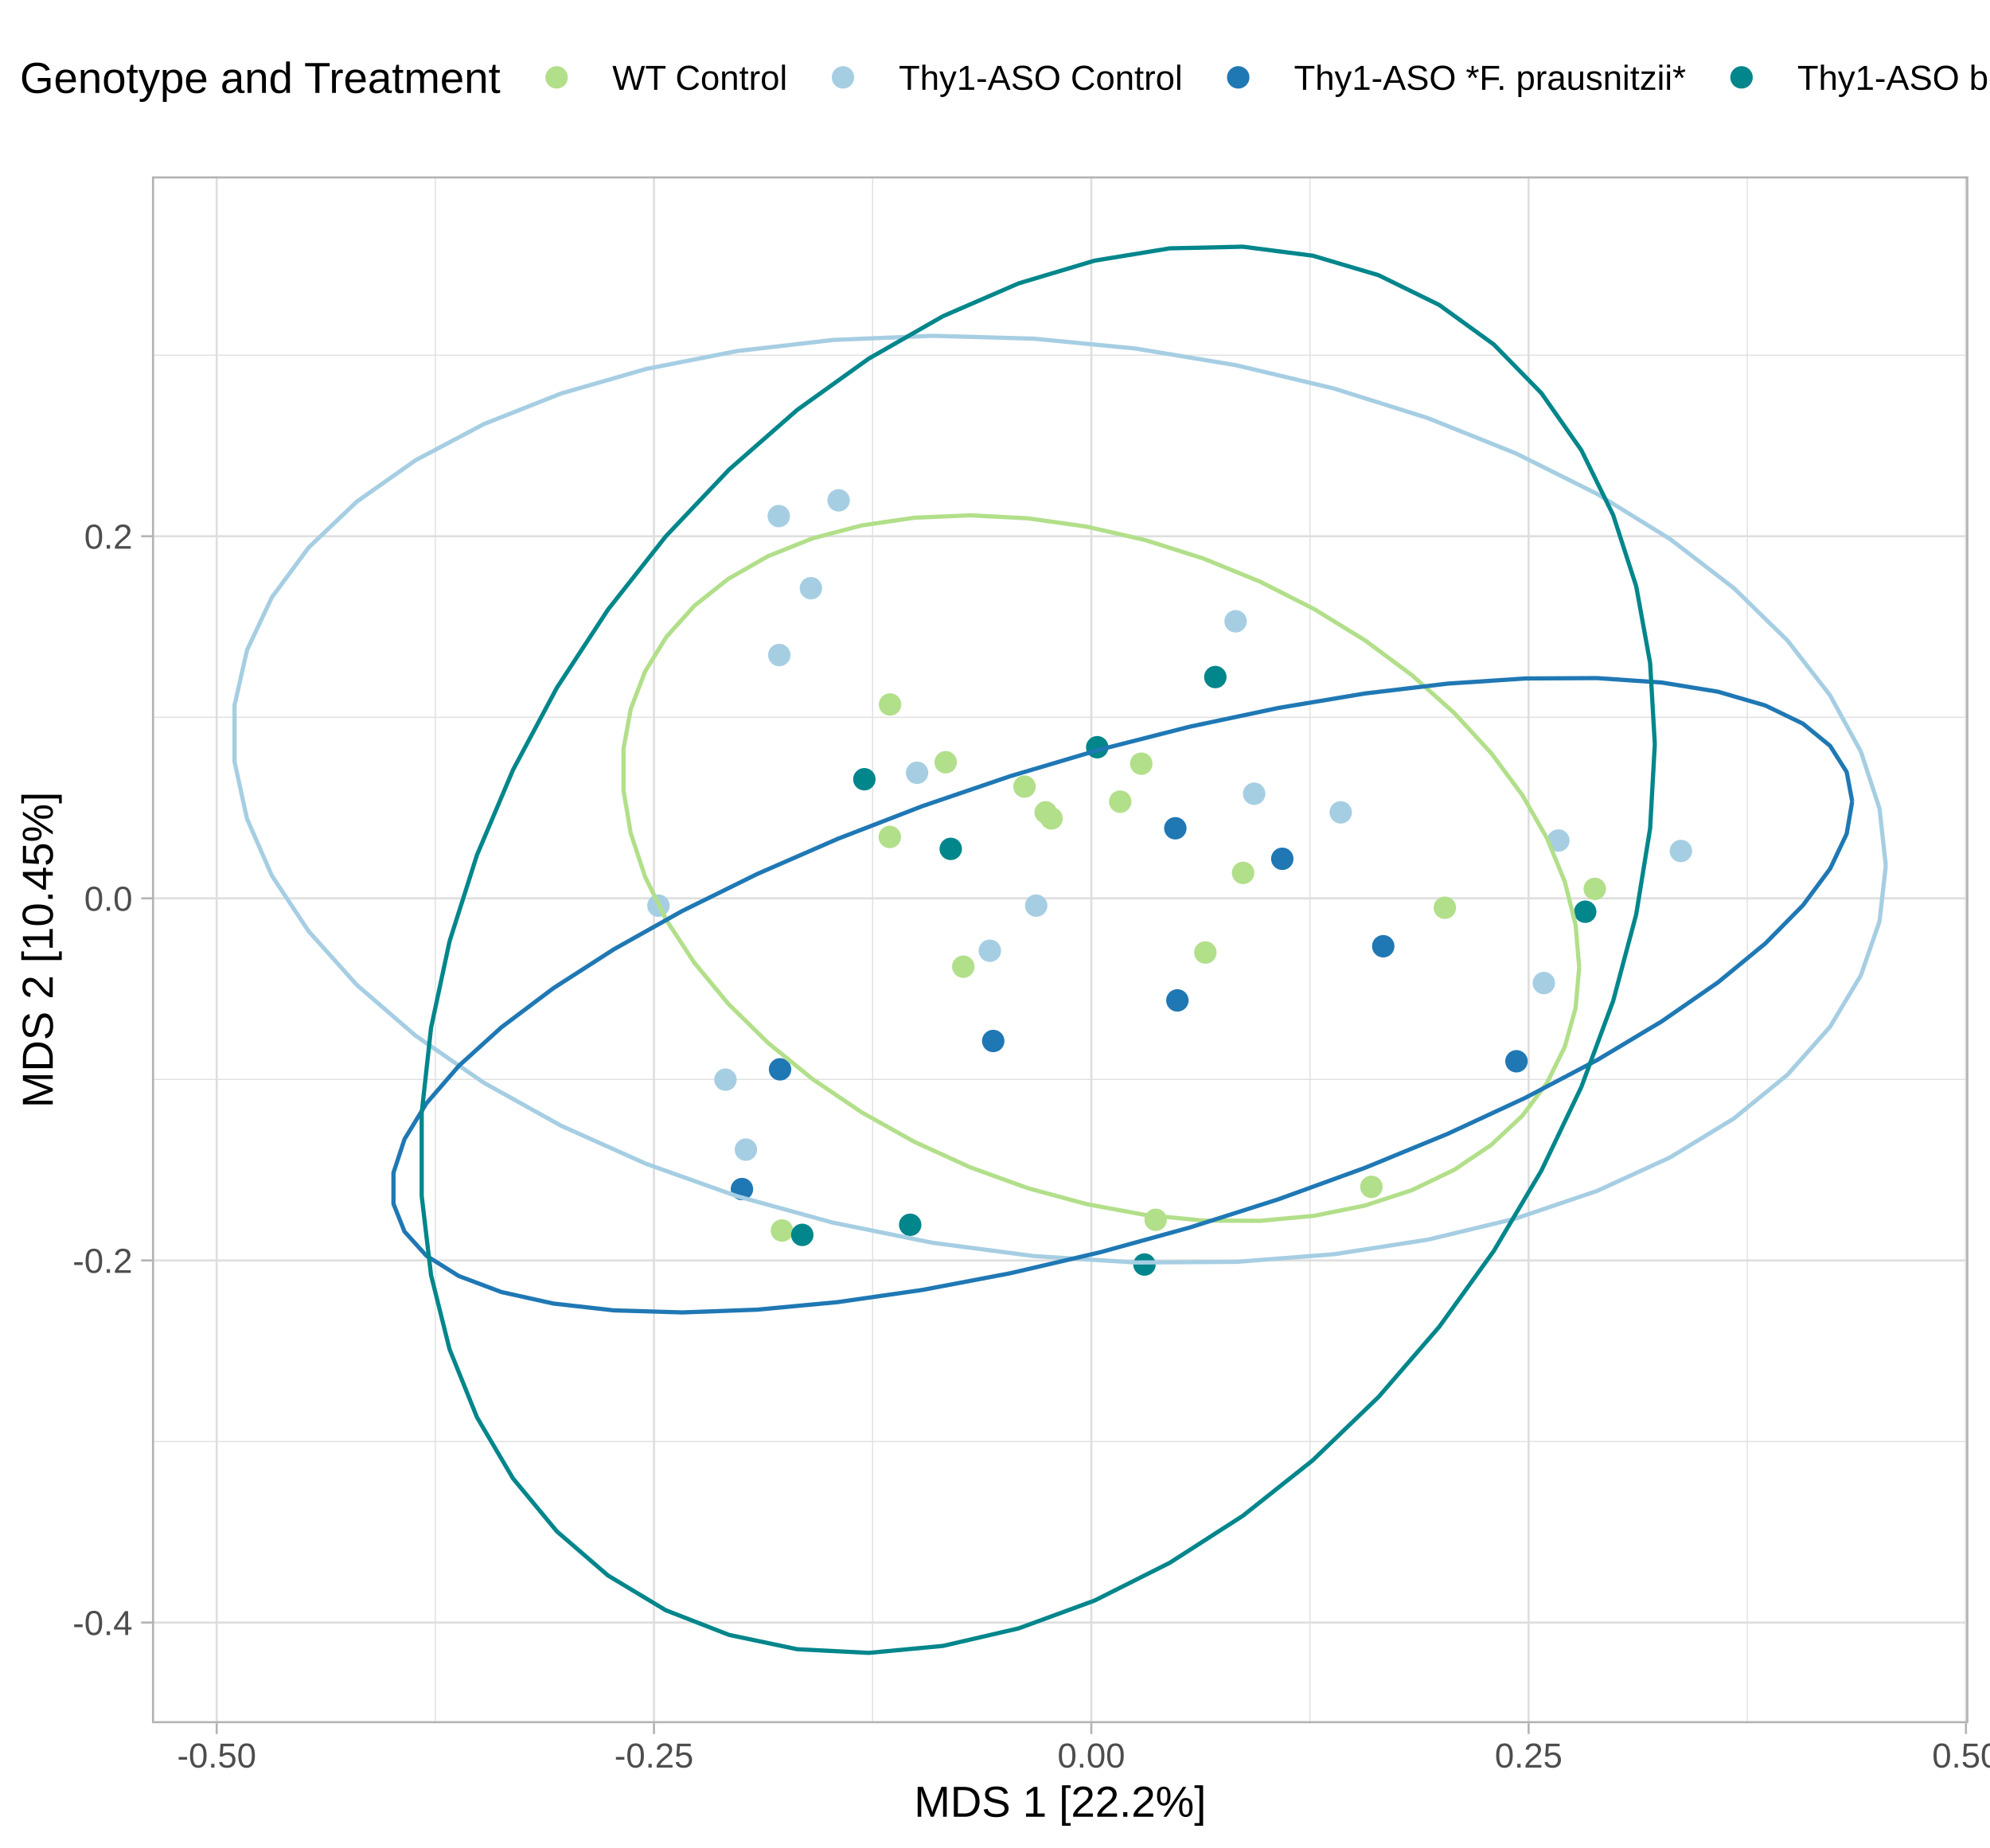
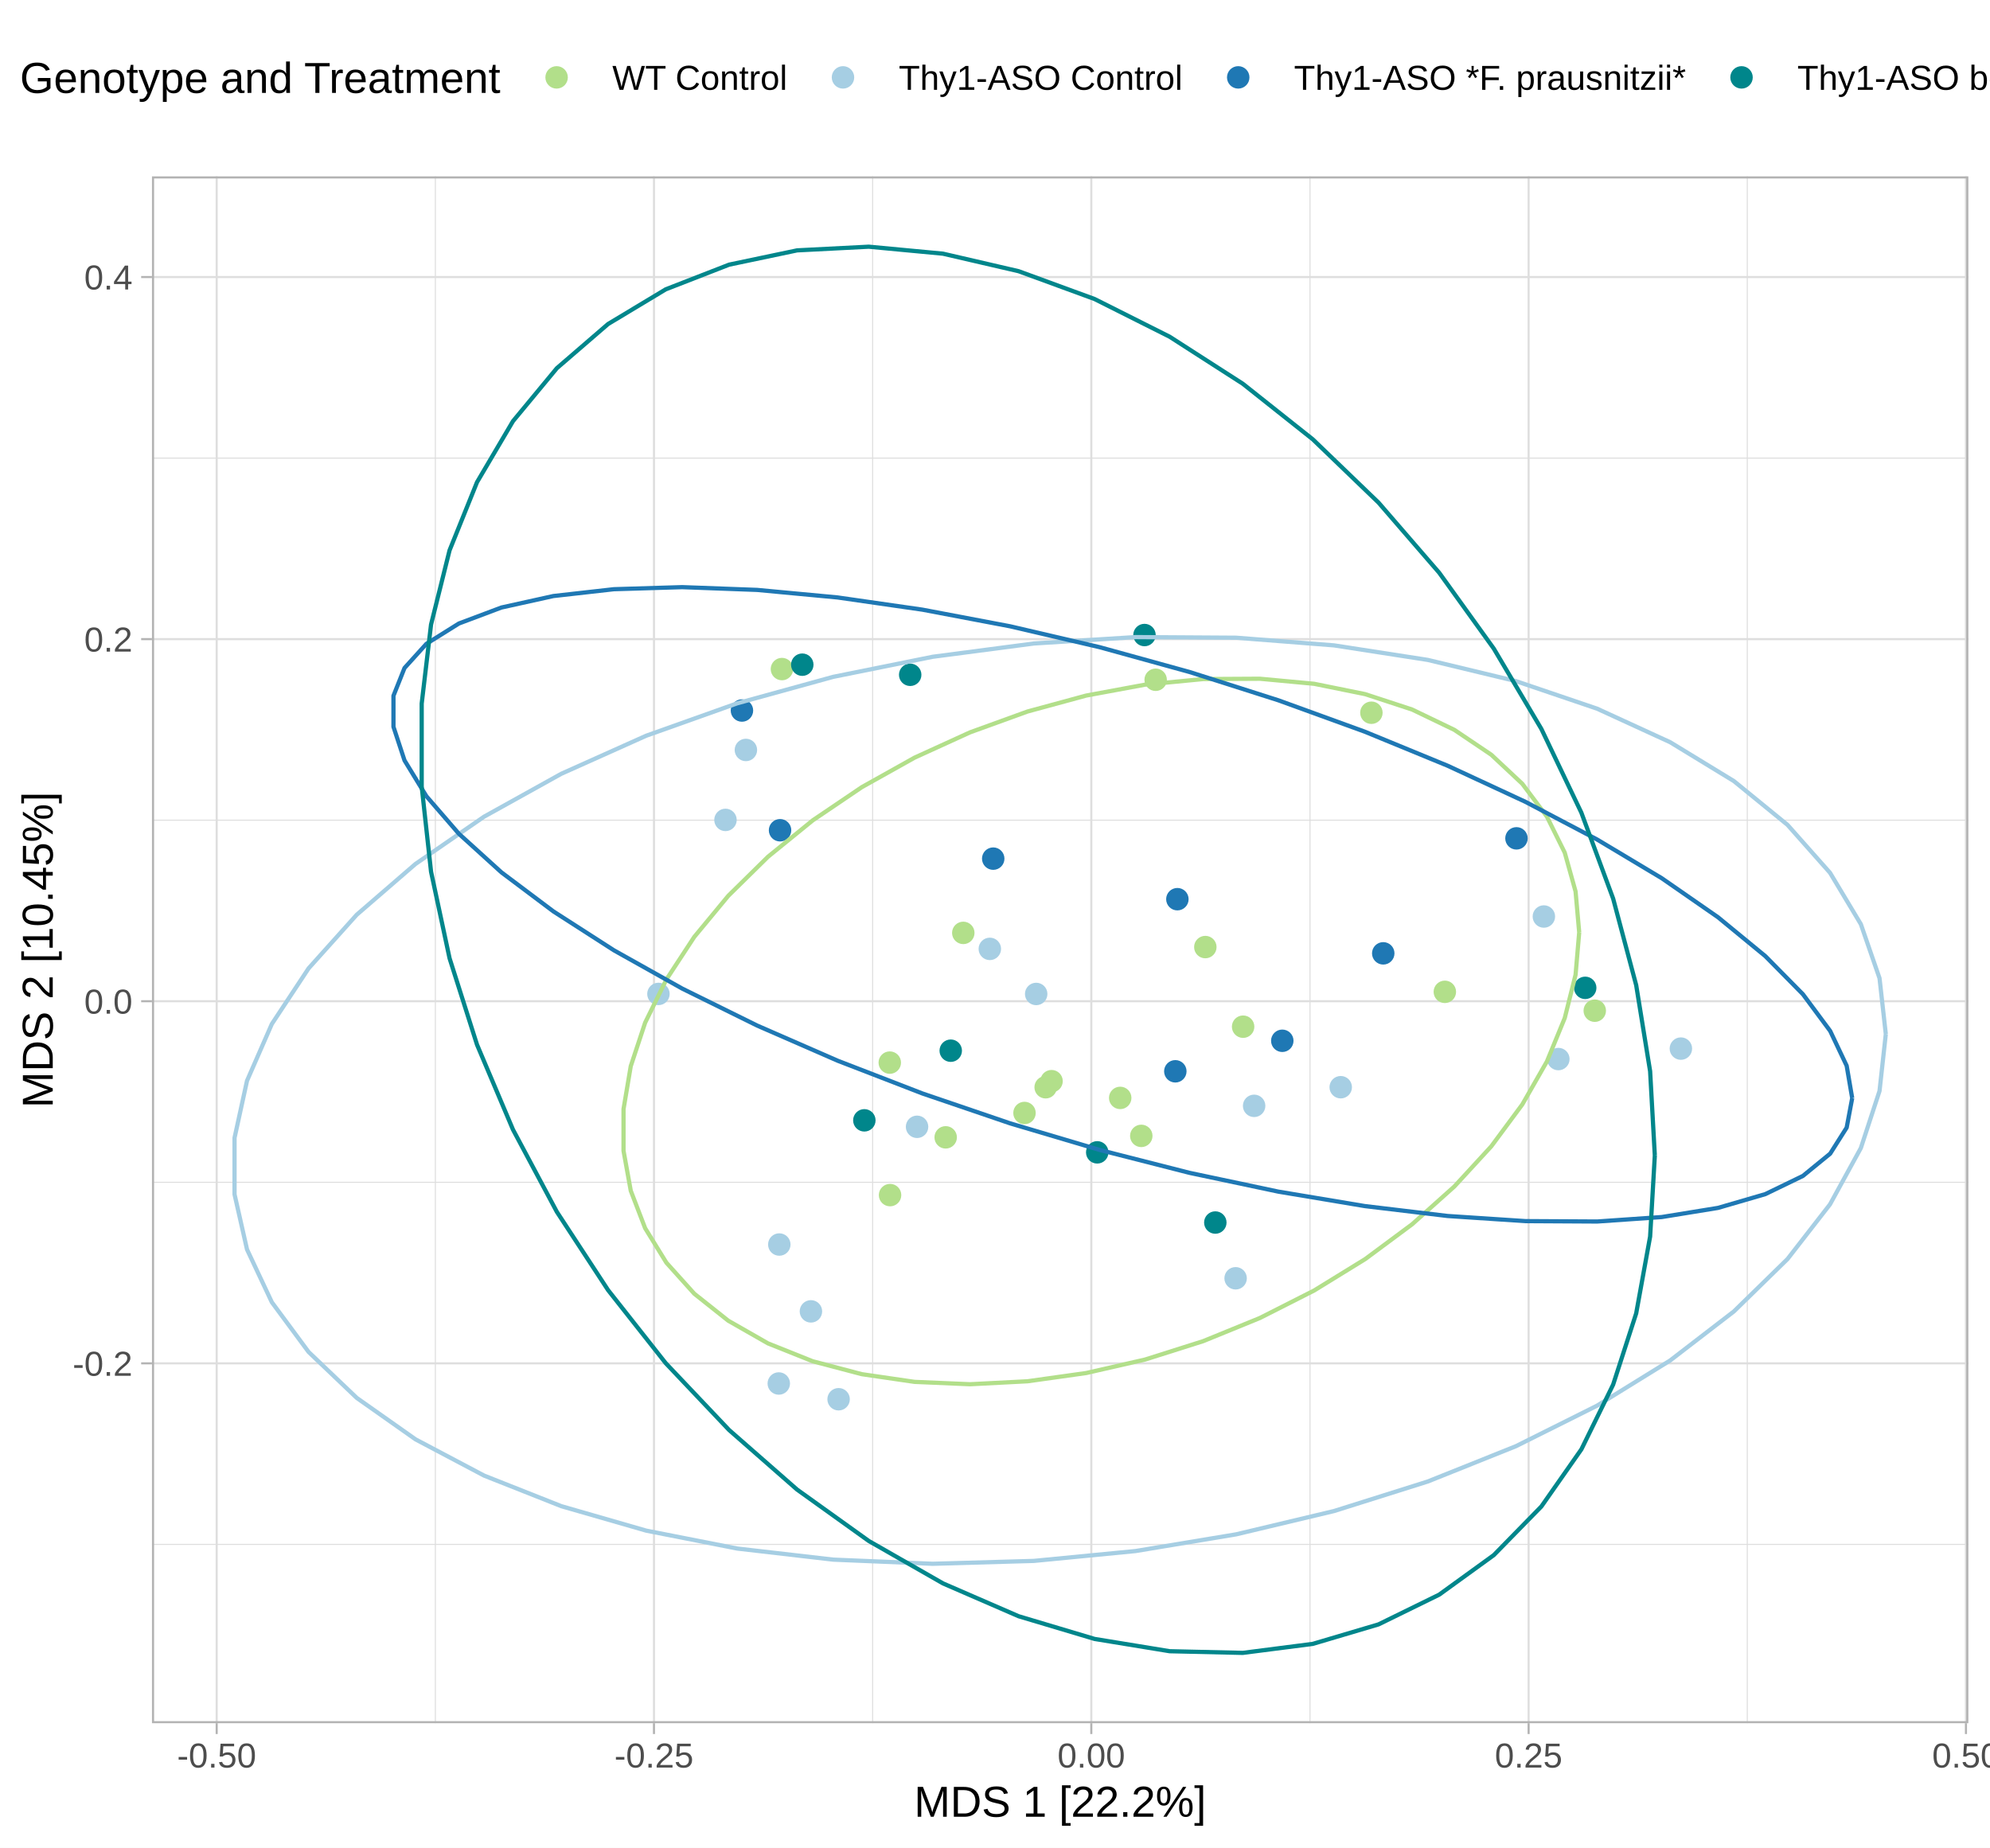
<svg xmlns="http://www.w3.org/2000/svg" width="504.00pt" height="468.00pt" viewBox="0 0 504.00 468.00">
  <g class="svglite">
    <defs>
      <style type="text/css">
    .svglite line, .svglite polyline, .svglite polygon, .svglite path, .svglite rect, .svglite circle {
      fill: none;
      stroke: #000000;
      stroke-linecap: round;
      stroke-linejoin: round;
      stroke-miterlimit: 10.00;
    }
    .svglite text {
      white-space: pre;
    }
    .svglite g.glyphgroup path {
      fill: inherit;
      stroke: none;
    }
  </style>
    </defs>
    <rect width="100%" height="100%" style="stroke: none; fill: #FFFFFF;" />
    <defs>
      <clipPath id="cpMC4wMHw1MDQuMDB8MC4wMHw0NjguMDA=">
        <rect x="0.00" y="0.00" width="504.00" height="468.00" />
      </clipPath>
    </defs>
    <g clip-path="url(#cpMC4wMHw1MDQuMDB8MC4wMHw0NjguMDA=)">
      <rect x="0.00" y="-0" width="504.00" height="468.00" style="stroke-width: 1.07; stroke: #FFFFFF; fill: #FFFFFF;" />
    </g>
    <defs>
      <clipPath id="cpMzguNDl8NDk4LjUyfDQ0LjY4fDQzNi41MA==">
        <rect x="38.49" y="44.68" width="460.03" height="391.83" />
      </clipPath>
    </defs>
    <g clip-path="url(#cpMzguNDl8NDk4LjUyfDQ0LjY4fDQzNi41MA==)">
      <rect x="38.49" y="44.68" width="460.03" height="391.83" style="stroke-width: 1.07; stroke: none; fill: #FFFFFF;" />
-       <polyline points="38.49,365.14 498.52,365.14 " style="stroke-width: 0.27; stroke: #DEDEDE; stroke-linecap: butt;" />
-       <polyline points="38.49,273.42 498.52,273.42 " style="stroke-width: 0.27; stroke: #DEDEDE; stroke-linecap: butt;" />
-       <polyline points="38.49,181.70 498.52,181.70 " style="stroke-width: 0.27; stroke: #DEDEDE; stroke-linecap: butt;" />
-       <polyline points="38.49,89.97 498.52,89.97 " style="stroke-width: 0.27; stroke: #DEDEDE; stroke-linecap: butt;" />
+       <polyline points="38.49,391.21 498.52,391.21 " style="stroke-width: 0.27; stroke: #DEDEDE; stroke-linecap: butt;" />
+       <polyline points="38.49,299.48 498.52,299.48 " style="stroke-width: 0.27; stroke: #DEDEDE; stroke-linecap: butt;" />
+       <polyline points="38.49,207.76 498.52,207.76 " style="stroke-width: 0.27; stroke: #DEDEDE; stroke-linecap: butt;" />
+       <polyline points="38.49,116.04 498.52,116.04 " style="stroke-width: 0.27; stroke: #DEDEDE; stroke-linecap: butt;" />
      <polyline points="110.26,436.50 110.26,44.68 " style="stroke-width: 0.27; stroke: #DEDEDE; stroke-linecap: butt;" />
      <polyline points="221.01,436.50 221.01,44.68 " style="stroke-width: 0.27; stroke: #DEDEDE; stroke-linecap: butt;" />
      <polyline points="331.77,436.50 331.77,44.68 " style="stroke-width: 0.27; stroke: #DEDEDE; stroke-linecap: butt;" />
      <polyline points="442.53,436.50 442.53,44.68 " style="stroke-width: 0.27; stroke: #DEDEDE; stroke-linecap: butt;" />
-       <polyline points="38.49,411.01 498.52,411.01 " style="stroke-width: 0.53; stroke: #DEDEDE; stroke-linecap: butt;" />
-       <polyline points="38.49,319.28 498.52,319.28 " style="stroke-width: 0.53; stroke: #DEDEDE; stroke-linecap: butt;" />
-       <polyline points="38.49,227.56 498.52,227.56 " style="stroke-width: 0.53; stroke: #DEDEDE; stroke-linecap: butt;" />
-       <polyline points="38.49,135.84 498.52,135.84 " style="stroke-width: 0.53; stroke: #DEDEDE; stroke-linecap: butt;" />
+       <polyline points="38.49,345.35 498.52,345.35 " style="stroke-width: 0.53; stroke: #DEDEDE; stroke-linecap: butt;" />
+       <polyline points="38.49,253.62 498.52,253.62 " style="stroke-width: 0.53; stroke: #DEDEDE; stroke-linecap: butt;" />
+       <polyline points="38.49,161.90 498.52,161.90 " style="stroke-width: 0.53; stroke: #DEDEDE; stroke-linecap: butt;" />
+       <polyline points="38.49,70.18 498.52,70.18 " style="stroke-width: 0.53; stroke: #DEDEDE; stroke-linecap: butt;" />
      <polyline points="54.88,436.50 54.88,44.68 " style="stroke-width: 0.53; stroke: #DEDEDE; stroke-linecap: butt;" />
      <polyline points="165.63,436.50 165.63,44.68 " style="stroke-width: 0.53; stroke: #DEDEDE; stroke-linecap: butt;" />
      <polyline points="276.39,436.50 276.39,44.68 " style="stroke-width: 0.53; stroke: #DEDEDE; stroke-linecap: butt;" />
      <polyline points="387.15,436.50 387.15,44.68 " style="stroke-width: 0.53; stroke: #DEDEDE; stroke-linecap: butt;" />
      <polyline points="497.91,436.50 497.91,44.68 " style="stroke-width: 0.53; stroke: #DEDEDE; stroke-linecap: butt;" />
-       <circle cx="243.97" cy="244.87" r="2.49" style="stroke-width: 0.71; stroke: #B2DF8A; fill: #B2DF8A;" />
-       <circle cx="347.33" cy="300.64" r="2.49" style="stroke-width: 0.71; stroke: #B2DF8A; fill: #B2DF8A;" />
-       <circle cx="305.27" cy="241.28" r="2.49" style="stroke-width: 0.71; stroke: #B2DF8A; fill: #B2DF8A;" />
-       <circle cx="266.32" cy="207.31" r="2.49" style="stroke-width: 0.71; stroke: #B2DF8A; fill: #B2DF8A;" />
-       <circle cx="264.83" cy="205.77" r="2.49" style="stroke-width: 0.71; stroke: #B2DF8A; fill: #B2DF8A;" />
-       <circle cx="225.35" cy="212.01" r="2.49" style="stroke-width: 0.71; stroke: #B2DF8A; fill: #B2DF8A;" />
-       <circle cx="283.71" cy="203.07" r="2.49" style="stroke-width: 0.71; stroke: #B2DF8A; fill: #B2DF8A;" />
-       <circle cx="314.84" cy="221.11" r="2.49" style="stroke-width: 0.71; stroke: #B2DF8A; fill: #B2DF8A;" />
-       <circle cx="262.43" cy="229.40" r="2.49" style="stroke-width: 0.71; stroke: #A6CEE3; fill: #A6CEE3;" />
-       <circle cx="166.76" cy="229.41" r="2.49" style="stroke-width: 0.71; stroke: #A6CEE3; fill: #A6CEE3;" />
-       <circle cx="183.74" cy="273.49" r="2.49" style="stroke-width: 0.71; stroke: #A6CEE3; fill: #A6CEE3;" />
-       <circle cx="188.91" cy="291.21" r="2.49" style="stroke-width: 0.71; stroke: #A6CEE3; fill: #A6CEE3;" />
-       <circle cx="339.56" cy="205.78" r="2.49" style="stroke-width: 0.71; stroke: #A6CEE3; fill: #A6CEE3;" />
-       <circle cx="212.39" cy="126.74" r="2.49" style="stroke-width: 0.71; stroke: #A6CEE3; fill: #A6CEE3;" />
-       <circle cx="205.38" cy="149.00" r="2.49" style="stroke-width: 0.71; stroke: #A6CEE3; fill: #A6CEE3;" />
-       <circle cx="197.24" cy="130.73" r="2.49" style="stroke-width: 0.71; stroke: #A6CEE3; fill: #A6CEE3;" />
-       <circle cx="187.91" cy="301.20" r="2.49" style="stroke-width: 0.71; stroke: #1F78B4; fill: #1F78B4;" />
-       <circle cx="197.56" cy="270.87" r="2.49" style="stroke-width: 0.71; stroke: #1F78B4; fill: #1F78B4;" />
-       <circle cx="251.55" cy="263.69" r="2.49" style="stroke-width: 0.71; stroke: #1F78B4; fill: #1F78B4;" />
-       <circle cx="298.19" cy="253.41" r="2.49" style="stroke-width: 0.71; stroke: #1F78B4; fill: #1F78B4;" />
-       <circle cx="324.76" cy="217.54" r="2.49" style="stroke-width: 0.71; stroke: #1F78B4; fill: #1F78B4;" />
-       <circle cx="297.67" cy="209.81" r="2.49" style="stroke-width: 0.71; stroke: #1F78B4; fill: #1F78B4;" />
-       <circle cx="384.07" cy="268.83" r="2.49" style="stroke-width: 0.71; stroke: #1F78B4; fill: #1F78B4;" />
-       <circle cx="350.33" cy="239.69" r="2.49" style="stroke-width: 0.71; stroke: #1F78B4; fill: #1F78B4;" />
-       <circle cx="292.69" cy="308.99" r="2.49" style="stroke-width: 0.71; stroke: #B2DF8A; fill: #B2DF8A;" />
-       <circle cx="198.04" cy="311.70" r="2.49" style="stroke-width: 0.71; stroke: #B2DF8A; fill: #B2DF8A;" />
-       <circle cx="239.51" cy="193.08" r="2.49" style="stroke-width: 0.71; stroke: #B2DF8A; fill: #B2DF8A;" />
-       <circle cx="289.05" cy="193.45" r="2.49" style="stroke-width: 0.71; stroke: #B2DF8A; fill: #B2DF8A;" />
-       <circle cx="259.47" cy="199.25" r="2.49" style="stroke-width: 0.71; stroke: #B2DF8A; fill: #B2DF8A;" />
-       <circle cx="365.93" cy="229.94" r="2.49" style="stroke-width: 0.71; stroke: #B2DF8A; fill: #B2DF8A;" />
-       <circle cx="403.90" cy="225.16" r="2.49" style="stroke-width: 0.71; stroke: #B2DF8A; fill: #B2DF8A;" />
-       <circle cx="225.42" cy="178.45" r="2.49" style="stroke-width: 0.71; stroke: #B2DF8A; fill: #B2DF8A;" />
-       <circle cx="232.26" cy="195.75" r="2.49" style="stroke-width: 0.71; stroke: #A6CEE3; fill: #A6CEE3;" />
-       <circle cx="391.01" cy="249.02" r="2.49" style="stroke-width: 0.71; stroke: #A6CEE3; fill: #A6CEE3;" />
-       <circle cx="197.37" cy="165.93" r="2.49" style="stroke-width: 0.71; stroke: #A6CEE3; fill: #A6CEE3;" />
-       <circle cx="250.69" cy="240.83" r="2.49" style="stroke-width: 0.71; stroke: #A6CEE3; fill: #A6CEE3;" />
-       <circle cx="317.63" cy="201.06" r="2.49" style="stroke-width: 0.71; stroke: #A6CEE3; fill: #A6CEE3;" />
-       <circle cx="425.71" cy="215.56" r="2.49" style="stroke-width: 0.71; stroke: #A6CEE3; fill: #A6CEE3;" />
-       <circle cx="312.94" cy="157.38" r="2.49" style="stroke-width: 0.71; stroke: #A6CEE3; fill: #A6CEE3;" />
-       <circle cx="394.68" cy="212.91" r="2.49" style="stroke-width: 0.71; stroke: #A6CEE3; fill: #A6CEE3;" />
-       <circle cx="240.79" cy="215.03" r="2.49" style="stroke-width: 0.71; stroke: #00868B; fill: #00868B;" />
-       <circle cx="230.52" cy="310.25" r="2.49" style="stroke-width: 0.71; stroke: #00868B; fill: #00868B;" />
-       <circle cx="289.86" cy="320.32" r="2.49" style="stroke-width: 0.71; stroke: #00868B; fill: #00868B;" />
-       <circle cx="203.19" cy="312.81" r="2.49" style="stroke-width: 0.71; stroke: #00868B; fill: #00868B;" />
-       <circle cx="277.89" cy="189.28" r="2.49" style="stroke-width: 0.71; stroke: #00868B; fill: #00868B;" />
-       <circle cx="218.91" cy="197.39" r="2.49" style="stroke-width: 0.71; stroke: #00868B; fill: #00868B;" />
-       <circle cx="401.48" cy="230.95" r="2.49" style="stroke-width: 0.71; stroke: #00868B; fill: #00868B;" />
-       <circle cx="307.80" cy="171.50" r="2.49" style="stroke-width: 0.71; stroke: #00868B; fill: #00868B;" />
-       <polyline points="399.96,245.01 399.04,234.27 396.30,223.31 391.78,212.30 385.55,201.41 377.69,190.80 368.34,180.63 357.64,171.06 345.74,162.23 332.82,154.28 319.09,147.32 304.74,141.46 290.00,136.79 275.10,133.38 260.24,131.29 245.68,130.54 231.61,131.14 218.26,133.09 205.83,136.36 194.50,140.89 184.45,146.63 175.84,153.47 168.78,161.33 163.39,170.07 159.75,179.57 157.92,189.68 157.92,200.25 159.75,211.11 163.39,222.12 168.78,233.09 175.84,243.86 184.45,254.27 194.50,264.15 205.83,273.37 218.26,281.78 231.61,289.25 245.68,295.67 260.24,300.95 275.10,304.99 290.00,307.75 304.74,309.18 319.09,309.25 332.82,307.97 345.74,305.36 357.64,301.45 368.34,296.30 377.69,290.00 385.55,282.64 391.78,274.33 396.30,265.19 399.04,255.36 399.96,245.01 " style="stroke-width: 1.07; stroke: #B2DF8A; stroke-linecap: butt;" />
-       <polyline points="477.61,219.24 476.02,204.82 471.29,190.38 463.48,176.11 452.71,162.25 439.14,148.99 422.98,136.55 404.48,125.11 383.92,114.84 361.60,105.90 337.87,98.42 313.08,92.52 287.62,88.29 261.86,85.79 236.20,85.06 211.03,86.11 186.72,88.92 163.65,93.46 142.17,99.65 122.60,107.40 105.24,116.59 90.35,127.08 78.16,138.71 68.85,151.31 62.56,164.69 59.40,178.64 59.40,192.96 62.56,207.41 68.85,221.80 78.16,235.89 90.35,249.47 105.24,262.34 122.60,274.31 142.17,285.19 163.65,294.81 186.72,303.03 211.03,309.73 236.20,314.81 261.86,318.18 287.62,319.80 313.08,319.64 337.87,317.70 361.60,314.02 383.92,308.65 404.48,301.67 422.98,293.18 439.14,283.32 452.71,272.24 463.48,260.10 471.29,247.08 476.02,233.39 477.61,219.24 " style="stroke-width: 1.07; stroke: #A6CEE3; stroke-linecap: butt;" />
-       <polyline points="469.10,203.01 467.70,195.55 463.52,188.95 456.62,183.31 447.10,178.71 435.12,175.22 420.85,172.89 404.50,171.77 386.34,171.86 366.62,173.17 345.65,175.67 323.76,179.33 301.26,184.09 278.51,189.89 255.84,196.62 233.60,204.20 212.13,212.50 191.75,221.40 172.77,230.77 155.48,240.46 140.15,250.32 126.99,260.22 116.22,269.98 108.00,279.48 102.45,288.56 99.65,297.08 99.65,304.93 102.45,311.97 108.00,318.10 116.22,323.24 126.99,327.29 140.15,330.20 155.48,331.93 172.77,332.45 191.75,331.75 212.13,329.84 233.60,326.75 255.84,322.53 278.51,317.24 301.26,310.96 323.76,303.79 345.65,295.84 366.62,287.22 386.34,278.07 404.50,268.52 420.85,258.73 435.12,248.83 447.10,238.98 456.62,229.33 463.52,220.03 467.70,211.21 469.10,203.01 " style="stroke-width: 1.07; stroke: #1F78B4; stroke-linecap: butt;" />
-       <polyline points="419.11,188.49 417.92,167.94 414.39,148.49 408.55,130.44 400.51,114.05 390.38,99.58 378.32,87.25 364.50,77.24 349.14,69.71 332.48,64.77 314.75,62.49 296.24,62.91 277.23,66.02 257.99,71.78 238.83,80.09 220.03,90.84 201.88,103.85 184.66,118.94 168.61,135.87 154.00,154.39 141.03,174.22 129.92,195.04 120.81,216.56 113.86,238.44 109.17,260.36 106.80,281.97 106.80,302.95 109.17,322.99 113.86,341.78 120.81,359.03 129.92,374.49 141.03,387.91 154.00,399.10 168.61,407.89 184.66,414.14 201.88,417.76 220.03,418.69 238.83,416.92 257.99,412.48 277.23,405.43 296.24,395.88 314.75,383.98 332.48,369.90 349.14,353.86 364.50,336.10 378.32,316.89 390.38,296.53 400.51,275.32 408.55,253.57 414.39,231.64 417.92,209.83 419.11,188.49 " style="stroke-width: 1.07; stroke: #00868B; stroke-linecap: butt;" />
+       <circle cx="243.97" cy="236.31" r="2.49" style="stroke-width: 0.71; stroke: #B2DF8A; fill: #B2DF8A;" />
+       <circle cx="347.33" cy="180.54" r="2.49" style="stroke-width: 0.71; stroke: #B2DF8A; fill: #B2DF8A;" />
+       <circle cx="305.27" cy="239.90" r="2.49" style="stroke-width: 0.71; stroke: #B2DF8A; fill: #B2DF8A;" />
+       <circle cx="266.32" cy="273.87" r="2.49" style="stroke-width: 0.71; stroke: #B2DF8A; fill: #B2DF8A;" />
+       <circle cx="264.83" cy="275.41" r="2.49" style="stroke-width: 0.71; stroke: #B2DF8A; fill: #B2DF8A;" />
+       <circle cx="225.35" cy="269.17" r="2.49" style="stroke-width: 0.71; stroke: #B2DF8A; fill: #B2DF8A;" />
+       <circle cx="283.71" cy="278.11" r="2.49" style="stroke-width: 0.71; stroke: #B2DF8A; fill: #B2DF8A;" />
+       <circle cx="314.84" cy="260.07" r="2.49" style="stroke-width: 0.71; stroke: #B2DF8A; fill: #B2DF8A;" />
+       <circle cx="262.43" cy="251.78" r="2.49" style="stroke-width: 0.71; stroke: #A6CEE3; fill: #A6CEE3;" />
+       <circle cx="166.76" cy="251.77" r="2.49" style="stroke-width: 0.71; stroke: #A6CEE3; fill: #A6CEE3;" />
+       <circle cx="183.74" cy="207.69" r="2.49" style="stroke-width: 0.71; stroke: #A6CEE3; fill: #A6CEE3;" />
+       <circle cx="188.91" cy="189.97" r="2.49" style="stroke-width: 0.71; stroke: #A6CEE3; fill: #A6CEE3;" />
+       <circle cx="339.56" cy="275.40" r="2.49" style="stroke-width: 0.71; stroke: #A6CEE3; fill: #A6CEE3;" />
+       <circle cx="212.39" cy="354.44" r="2.49" style="stroke-width: 0.71; stroke: #A6CEE3; fill: #A6CEE3;" />
+       <circle cx="205.38" cy="332.18" r="2.49" style="stroke-width: 0.71; stroke: #A6CEE3; fill: #A6CEE3;" />
+       <circle cx="197.24" cy="350.45" r="2.49" style="stroke-width: 0.71; stroke: #A6CEE3; fill: #A6CEE3;" />
+       <circle cx="187.91" cy="179.98" r="2.49" style="stroke-width: 0.71; stroke: #1F78B4; fill: #1F78B4;" />
+       <circle cx="197.56" cy="210.31" r="2.49" style="stroke-width: 0.71; stroke: #1F78B4; fill: #1F78B4;" />
+       <circle cx="251.55" cy="217.50" r="2.49" style="stroke-width: 0.71; stroke: #1F78B4; fill: #1F78B4;" />
+       <circle cx="298.19" cy="227.77" r="2.49" style="stroke-width: 0.71; stroke: #1F78B4; fill: #1F78B4;" />
+       <circle cx="324.76" cy="263.64" r="2.49" style="stroke-width: 0.71; stroke: #1F78B4; fill: #1F78B4;" />
+       <circle cx="297.67" cy="271.37" r="2.49" style="stroke-width: 0.71; stroke: #1F78B4; fill: #1F78B4;" />
+       <circle cx="384.07" cy="212.36" r="2.49" style="stroke-width: 0.71; stroke: #1F78B4; fill: #1F78B4;" />
+       <circle cx="350.33" cy="241.49" r="2.49" style="stroke-width: 0.71; stroke: #1F78B4; fill: #1F78B4;" />
+       <circle cx="292.69" cy="172.19" r="2.49" style="stroke-width: 0.71; stroke: #B2DF8A; fill: #B2DF8A;" />
+       <circle cx="198.04" cy="169.48" r="2.49" style="stroke-width: 0.71; stroke: #B2DF8A; fill: #B2DF8A;" />
+       <circle cx="239.51" cy="288.10" r="2.49" style="stroke-width: 0.71; stroke: #B2DF8A; fill: #B2DF8A;" />
+       <circle cx="289.05" cy="287.73" r="2.49" style="stroke-width: 0.71; stroke: #B2DF8A; fill: #B2DF8A;" />
+       <circle cx="259.47" cy="281.93" r="2.49" style="stroke-width: 0.71; stroke: #B2DF8A; fill: #B2DF8A;" />
+       <circle cx="365.93" cy="251.24" r="2.49" style="stroke-width: 0.71; stroke: #B2DF8A; fill: #B2DF8A;" />
+       <circle cx="403.90" cy="256.02" r="2.49" style="stroke-width: 0.71; stroke: #B2DF8A; fill: #B2DF8A;" />
+       <circle cx="225.42" cy="302.73" r="2.49" style="stroke-width: 0.71; stroke: #B2DF8A; fill: #B2DF8A;" />
+       <circle cx="232.26" cy="285.43" r="2.49" style="stroke-width: 0.71; stroke: #A6CEE3; fill: #A6CEE3;" />
+       <circle cx="391.01" cy="232.16" r="2.49" style="stroke-width: 0.71; stroke: #A6CEE3; fill: #A6CEE3;" />
+       <circle cx="197.37" cy="315.25" r="2.49" style="stroke-width: 0.71; stroke: #A6CEE3; fill: #A6CEE3;" />
+       <circle cx="250.69" cy="240.36" r="2.49" style="stroke-width: 0.71; stroke: #A6CEE3; fill: #A6CEE3;" />
+       <circle cx="317.63" cy="280.12" r="2.49" style="stroke-width: 0.71; stroke: #A6CEE3; fill: #A6CEE3;" />
+       <circle cx="425.71" cy="265.62" r="2.49" style="stroke-width: 0.71; stroke: #A6CEE3; fill: #A6CEE3;" />
+       <circle cx="312.94" cy="323.80" r="2.49" style="stroke-width: 0.71; stroke: #A6CEE3; fill: #A6CEE3;" />
+       <circle cx="394.68" cy="268.27" r="2.49" style="stroke-width: 0.71; stroke: #A6CEE3; fill: #A6CEE3;" />
+       <circle cx="240.79" cy="266.15" r="2.49" style="stroke-width: 0.71; stroke: #00868B; fill: #00868B;" />
+       <circle cx="230.52" cy="170.93" r="2.49" style="stroke-width: 0.71; stroke: #00868B; fill: #00868B;" />
+       <circle cx="289.86" cy="160.86" r="2.49" style="stroke-width: 0.71; stroke: #00868B; fill: #00868B;" />
+       <circle cx="203.19" cy="168.37" r="2.49" style="stroke-width: 0.71; stroke: #00868B; fill: #00868B;" />
+       <circle cx="277.89" cy="291.90" r="2.49" style="stroke-width: 0.71; stroke: #00868B; fill: #00868B;" />
+       <circle cx="218.91" cy="283.79" r="2.49" style="stroke-width: 0.71; stroke: #00868B; fill: #00868B;" />
+       <circle cx="401.48" cy="250.23" r="2.49" style="stroke-width: 0.71; stroke: #00868B; fill: #00868B;" />
+       <circle cx="307.80" cy="309.68" r="2.49" style="stroke-width: 0.71; stroke: #00868B; fill: #00868B;" />
+       <polyline points="399.96,236.18 399.04,225.82 396.30,215.99 391.78,206.86 385.55,198.54 377.69,191.18 368.34,184.88 357.64,179.73 345.74,175.83 332.82,173.21 319.09,171.93 304.74,172.01 290.00,173.43 275.10,176.19 260.24,180.23 245.68,185.51 231.61,191.93 218.26,199.40 205.83,207.81 194.50,217.03 184.45,226.92 175.84,237.32 168.78,248.10 163.39,259.06 159.75,270.07 157.92,280.94 157.92,291.51 159.75,301.62 163.39,311.11 168.78,319.86 175.84,327.71 184.45,334.55 194.50,340.29 205.83,344.82 218.26,348.09 231.61,350.04 245.68,350.64 260.24,349.89 275.10,347.80 290.00,344.39 304.74,339.72 319.09,333.86 332.82,326.90 345.74,318.95 357.64,310.12 368.34,300.55 377.69,290.38 385.55,279.77 391.78,268.88 396.30,257.87 399.04,246.91 399.96,236.18 " style="stroke-width: 1.07; stroke: #B2DF8A; stroke-linecap: butt;" />
+       <polyline points="477.61,261.95 476.02,247.79 471.29,234.10 463.48,221.08 452.71,208.94 439.14,197.86 422.98,188.00 404.48,179.51 383.92,172.53 361.60,167.16 337.87,163.48 313.08,161.54 287.62,161.38 261.86,163.00 236.20,166.37 211.03,171.45 186.72,178.15 163.65,186.37 142.17,196.00 122.60,206.87 105.24,218.84 90.35,231.71 78.16,245.29 68.85,259.38 62.56,273.77 59.40,288.23 59.40,302.54 62.56,316.49 68.85,329.87 78.16,342.47 90.35,354.10 105.24,364.60 122.60,373.78 142.17,381.53 163.65,387.72 186.72,392.26 211.03,395.07 236.20,396.12 261.86,395.39 287.62,392.89 313.08,388.66 337.87,382.76 361.60,375.28 383.92,366.34 404.48,356.07 422.98,344.63 439.14,332.19 452.71,318.93 463.48,305.07 471.29,290.81 476.02,276.36 477.61,261.95 " style="stroke-width: 1.07; stroke: #A6CEE3; stroke-linecap: butt;" />
+       <polyline points="469.10,278.17 467.70,269.97 463.52,261.15 456.62,251.85 447.10,242.20 435.12,232.35 420.85,222.45 404.50,212.66 386.34,203.11 366.62,193.96 345.65,185.34 323.76,177.39 301.26,170.22 278.51,163.94 255.84,158.65 233.60,154.43 212.13,151.34 191.75,149.43 172.77,148.73 155.48,149.25 140.15,150.98 126.99,153.89 116.22,157.94 108.00,163.08 102.45,169.21 99.65,176.25 99.65,184.10 102.45,192.62 108.00,201.70 116.22,211.20 126.99,220.97 140.15,230.86 155.48,240.72 172.77,250.41 191.75,259.78 212.13,268.68 233.60,276.98 255.84,284.56 278.51,291.29 301.26,297.09 323.76,301.85 345.65,305.51 366.62,308.02 386.34,309.32 404.50,309.42 420.85,308.29 435.12,305.97 447.10,302.48 456.62,297.87 463.52,292.23 467.70,285.63 469.10,278.17 " style="stroke-width: 1.07; stroke: #1F78B4; stroke-linecap: butt;" />
+       <polyline points="419.11,292.69 417.92,271.35 414.39,249.55 408.55,227.61 400.51,205.87 390.38,184.65 378.32,164.29 364.50,145.08 349.14,127.32 332.48,111.28 314.75,97.20 296.24,85.30 277.23,75.75 257.99,68.70 238.83,64.26 220.03,62.49 201.88,63.42 184.66,67.04 168.61,73.29 154.00,82.08 141.03,93.27 129.92,106.69 120.81,122.15 113.86,139.40 109.17,158.19 106.80,178.23 106.80,199.21 109.17,220.82 113.86,242.74 120.81,264.62 129.92,286.14 141.03,306.97 154.00,326.79 168.61,345.31 184.66,362.24 201.88,377.33 220.03,390.34 238.83,401.09 257.99,409.41 277.23,415.16 296.24,418.27 314.75,418.69 332.48,416.41 349.14,411.47 364.50,403.94 378.32,393.93 390.38,381.60 400.51,367.13 408.55,350.74 414.39,332.69 417.92,313.24 419.11,292.69 " style="stroke-width: 1.07; stroke: #00868B; stroke-linecap: butt;" />
      <rect x="38.49" y="44.68" width="460.03" height="391.83" style="stroke-width: 1.07; stroke: #B3B3B3;" />
    </g>
    <g clip-path="url(#cpMC4wMHw1MDQuMDB8MC4wMHw0NjguMDA=)">
-       <text x="33.56" y="414.16" text-anchor="end" style="font-size: 8.80px;fill: #4D4D4D; font-family: &quot;Arial&quot;;" textLength="15.14px" lengthAdjust="spacingAndGlyphs">-0.4</text>
-       <text x="33.56" y="322.43" text-anchor="end" style="font-size: 8.80px;fill: #4D4D4D; font-family: &quot;Arial&quot;;" textLength="15.14px" lengthAdjust="spacingAndGlyphs">-0.2</text>
-       <text x="33.56" y="230.71" text-anchor="end" style="font-size: 8.80px;fill: #4D4D4D; font-family: &quot;Arial&quot;;" textLength="12.22px" lengthAdjust="spacingAndGlyphs">0.0</text>
-       <text x="33.56" y="138.99" text-anchor="end" style="font-size: 8.80px;fill: #4D4D4D; font-family: &quot;Arial&quot;;" textLength="12.22px" lengthAdjust="spacingAndGlyphs">0.2</text>
-       <polyline points="35.75,411.01 38.49,411.01 " style="stroke-width: 0.53; stroke: #B3B3B3; stroke-linecap: butt;" />
-       <polyline points="35.75,319.28 38.49,319.28 " style="stroke-width: 0.53; stroke: #B3B3B3; stroke-linecap: butt;" />
-       <polyline points="35.75,227.56 38.49,227.56 " style="stroke-width: 0.53; stroke: #B3B3B3; stroke-linecap: butt;" />
-       <polyline points="35.75,135.84 38.49,135.84 " style="stroke-width: 0.53; stroke: #B3B3B3; stroke-linecap: butt;" />
+       <text x="33.56" y="348.50" text-anchor="end" style="font-size: 8.80px;fill: #4D4D4D; font-family: &quot;Arial&quot;;" textLength="15.14px" lengthAdjust="spacingAndGlyphs">-0.2</text>
+       <text x="33.56" y="256.77" text-anchor="end" style="font-size: 8.80px;fill: #4D4D4D; font-family: &quot;Arial&quot;;" textLength="12.22px" lengthAdjust="spacingAndGlyphs">0.0</text>
+       <text x="33.56" y="165.05" text-anchor="end" style="font-size: 8.80px;fill: #4D4D4D; font-family: &quot;Arial&quot;;" textLength="12.22px" lengthAdjust="spacingAndGlyphs">0.2</text>
+       <text x="33.56" y="73.33" text-anchor="end" style="font-size: 8.80px;fill: #4D4D4D; font-family: &quot;Arial&quot;;" textLength="12.22px" lengthAdjust="spacingAndGlyphs">0.4</text>
+       <polyline points="35.75,345.35 38.49,345.35 " style="stroke-width: 0.53; stroke: #B3B3B3; stroke-linecap: butt;" />
+       <polyline points="35.75,253.62 38.49,253.62 " style="stroke-width: 0.53; stroke: #B3B3B3; stroke-linecap: butt;" />
+       <polyline points="35.75,161.90 38.49,161.90 " style="stroke-width: 0.53; stroke: #B3B3B3; stroke-linecap: butt;" />
+       <polyline points="35.75,70.18 38.49,70.18 " style="stroke-width: 0.53; stroke: #B3B3B3; stroke-linecap: butt;" />
      <polyline points="54.88,439.24 54.88,436.50 " style="stroke-width: 0.53; stroke: #B3B3B3; stroke-linecap: butt;" />
      <polyline points="165.63,439.24 165.63,436.50 " style="stroke-width: 0.53; stroke: #B3B3B3; stroke-linecap: butt;" />
      <polyline points="276.39,439.24 276.39,436.50 " style="stroke-width: 0.53; stroke: #B3B3B3; stroke-linecap: butt;" />
      <polyline points="387.15,439.24 387.15,436.50 " style="stroke-width: 0.53; stroke: #B3B3B3; stroke-linecap: butt;" />
      <polyline points="497.91,439.24 497.91,436.50 " style="stroke-width: 0.53; stroke: #B3B3B3; stroke-linecap: butt;" />
      <text x="54.88" y="447.74" text-anchor="middle" style="font-size: 8.80px;fill: #4D4D4D; font-family: &quot;Arial&quot;;" textLength="20.03px" lengthAdjust="spacingAndGlyphs">-0.50</text>
      <text x="165.63" y="447.74" text-anchor="middle" style="font-size: 8.80px;fill: #4D4D4D; font-family: &quot;Arial&quot;;" textLength="20.03px" lengthAdjust="spacingAndGlyphs">-0.25</text>
      <text x="276.39" y="447.74" text-anchor="middle" style="font-size: 8.80px;fill: #4D4D4D; font-family: &quot;Arial&quot;;" textLength="17.11px" lengthAdjust="spacingAndGlyphs">0.00</text>
      <text x="387.15" y="447.74" text-anchor="middle" style="font-size: 8.80px;fill: #4D4D4D; font-family: &quot;Arial&quot;;" textLength="17.11px" lengthAdjust="spacingAndGlyphs">0.25</text>
      <text x="497.91" y="447.74" text-anchor="middle" style="font-size: 8.80px;fill: #4D4D4D; font-family: &quot;Arial&quot;;" textLength="17.11px" lengthAdjust="spacingAndGlyphs">0.50</text>
      <text x="268.50" y="460.20" text-anchor="middle" style="font-size: 11.00px; font-family: &quot;Arial&quot;;" textLength="74.03px" lengthAdjust="spacingAndGlyphs">MDS 1 [22.2%]</text>
      <text transform="translate(13.36,240.59) rotate(-90)" text-anchor="middle" style="font-size: 11.00px; font-family: &quot;Arial&quot;;" textLength="80.16px" lengthAdjust="spacingAndGlyphs">MDS 2 [10.45%]</text>
      <rect x="-0.43" y="5.48" width="537.87" height="28.24" style="stroke-width: 1.07; stroke: none; fill: #FFFFFF;" />
      <text x="5.05" y="23.54" style="font-size: 11.00px; font-family: &quot;Arial&quot;;" textLength="121.80px" lengthAdjust="spacingAndGlyphs">Genotype and Treatment</text>
      <rect x="132.33" y="10.96" width="17.28" height="17.28" style="stroke-width: 1.07; stroke: none; fill: #FFFFFF;" />
      <circle cx="140.97" cy="19.60" r="2.49" style="stroke-width: 0.71; stroke: #B2DF8A; fill: #B2DF8A;" />
      <rect x="204.86" y="10.96" width="17.28" height="17.28" style="stroke-width: 1.07; stroke: none; fill: #FFFFFF;" />
      <circle cx="213.50" cy="19.60" r="2.49" style="stroke-width: 0.71; stroke: #A6CEE3; fill: #A6CEE3;" />
      <rect x="304.96" y="10.96" width="17.28" height="17.28" style="stroke-width: 1.07; stroke: none; fill: #FFFFFF;" />
      <circle cx="313.60" cy="19.60" r="2.49" style="stroke-width: 0.71; stroke: #1F78B4; fill: #1F78B4;" />
      <rect x="432.43" y="10.96" width="17.28" height="17.28" style="stroke-width: 1.07; stroke: none; fill: #FFFFFF;" />
      <circle cx="441.07" cy="19.60" r="2.49" style="stroke-width: 0.71; stroke: #00868B; fill: #00868B;" />
      <text x="155.08" y="22.75" style="font-size: 8.80px; font-family: &quot;Arial&quot;;" textLength="44.30px" lengthAdjust="spacingAndGlyphs">WT Control</text>
      <text x="227.62" y="22.75" style="font-size: 8.80px; font-family: &quot;Arial&quot;;" textLength="71.86px" lengthAdjust="spacingAndGlyphs">Thy1-ASO Control</text>
      <text x="327.72" y="22.75" style="font-size: 8.80px; font-family: &quot;Arial&quot;;" textLength="99.23px" lengthAdjust="spacingAndGlyphs">Thy1-ASO *F. prausnitzii*</text>
      <text x="455.19" y="22.75" style="font-size: 8.80px; font-family: &quot;Arial&quot;;" textLength="76.77px" lengthAdjust="spacingAndGlyphs">Thy1-ASO benCom</text>
    </g>
  </g>
</svg>
